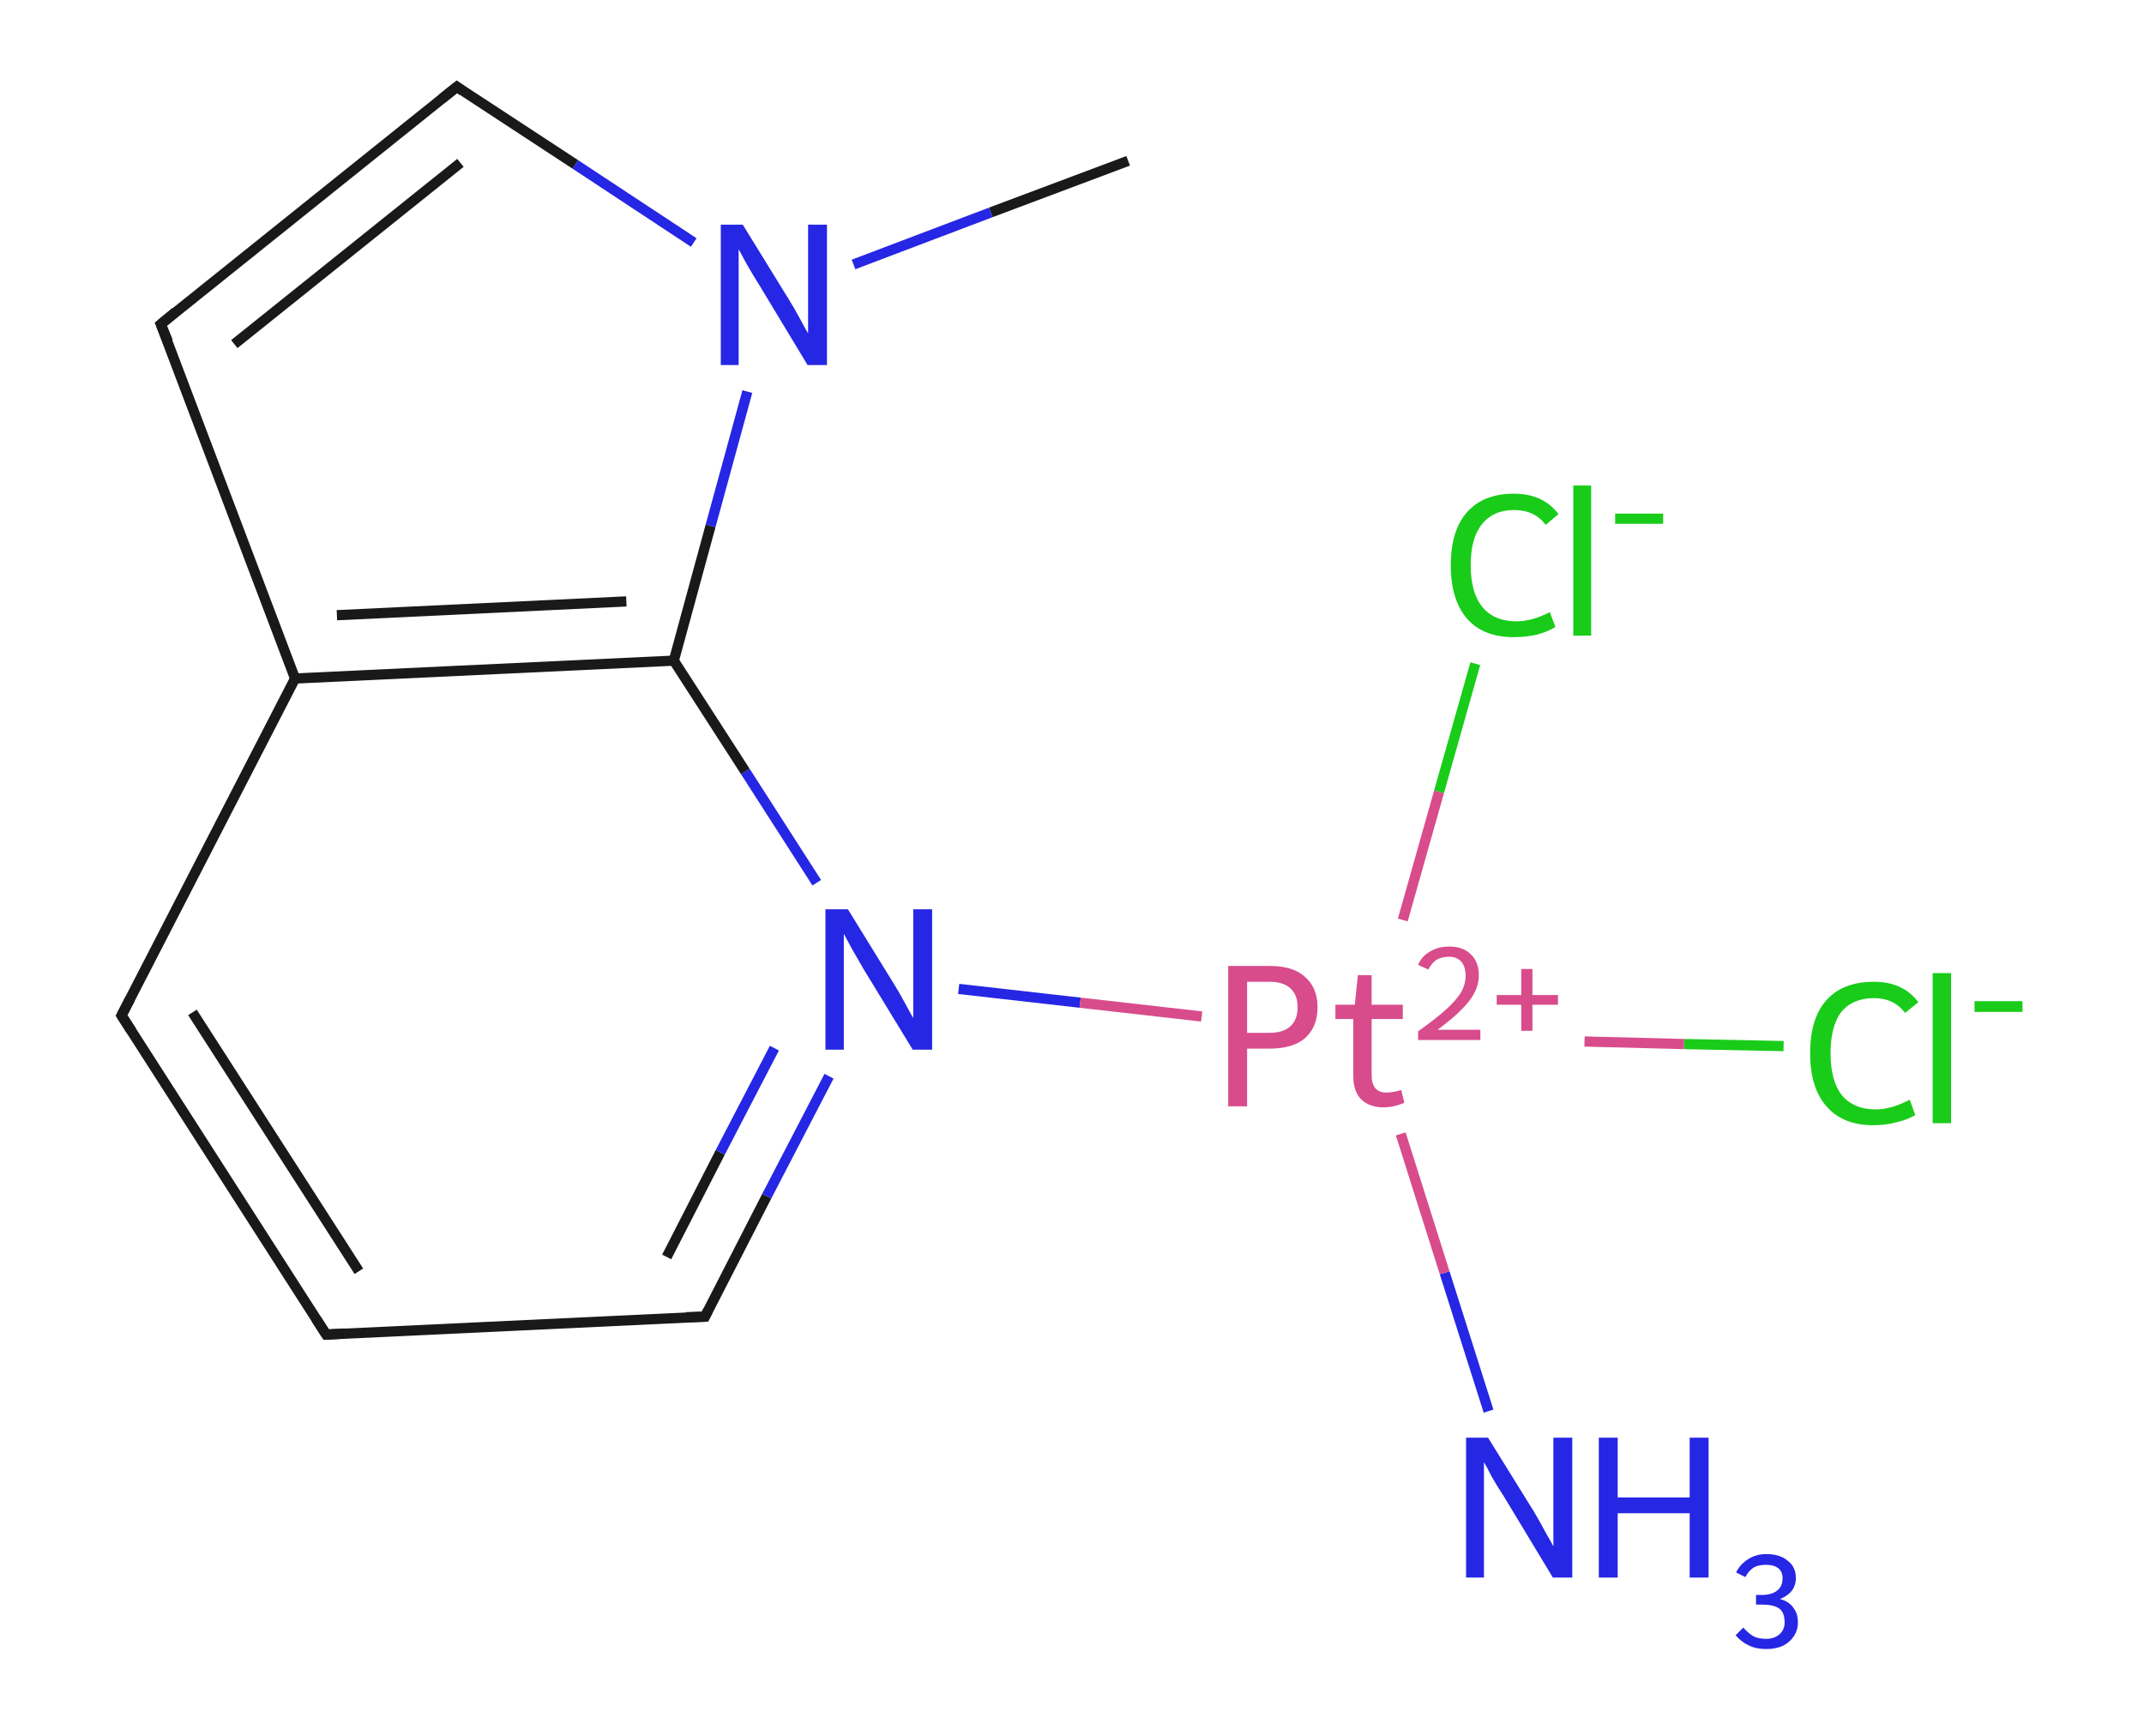
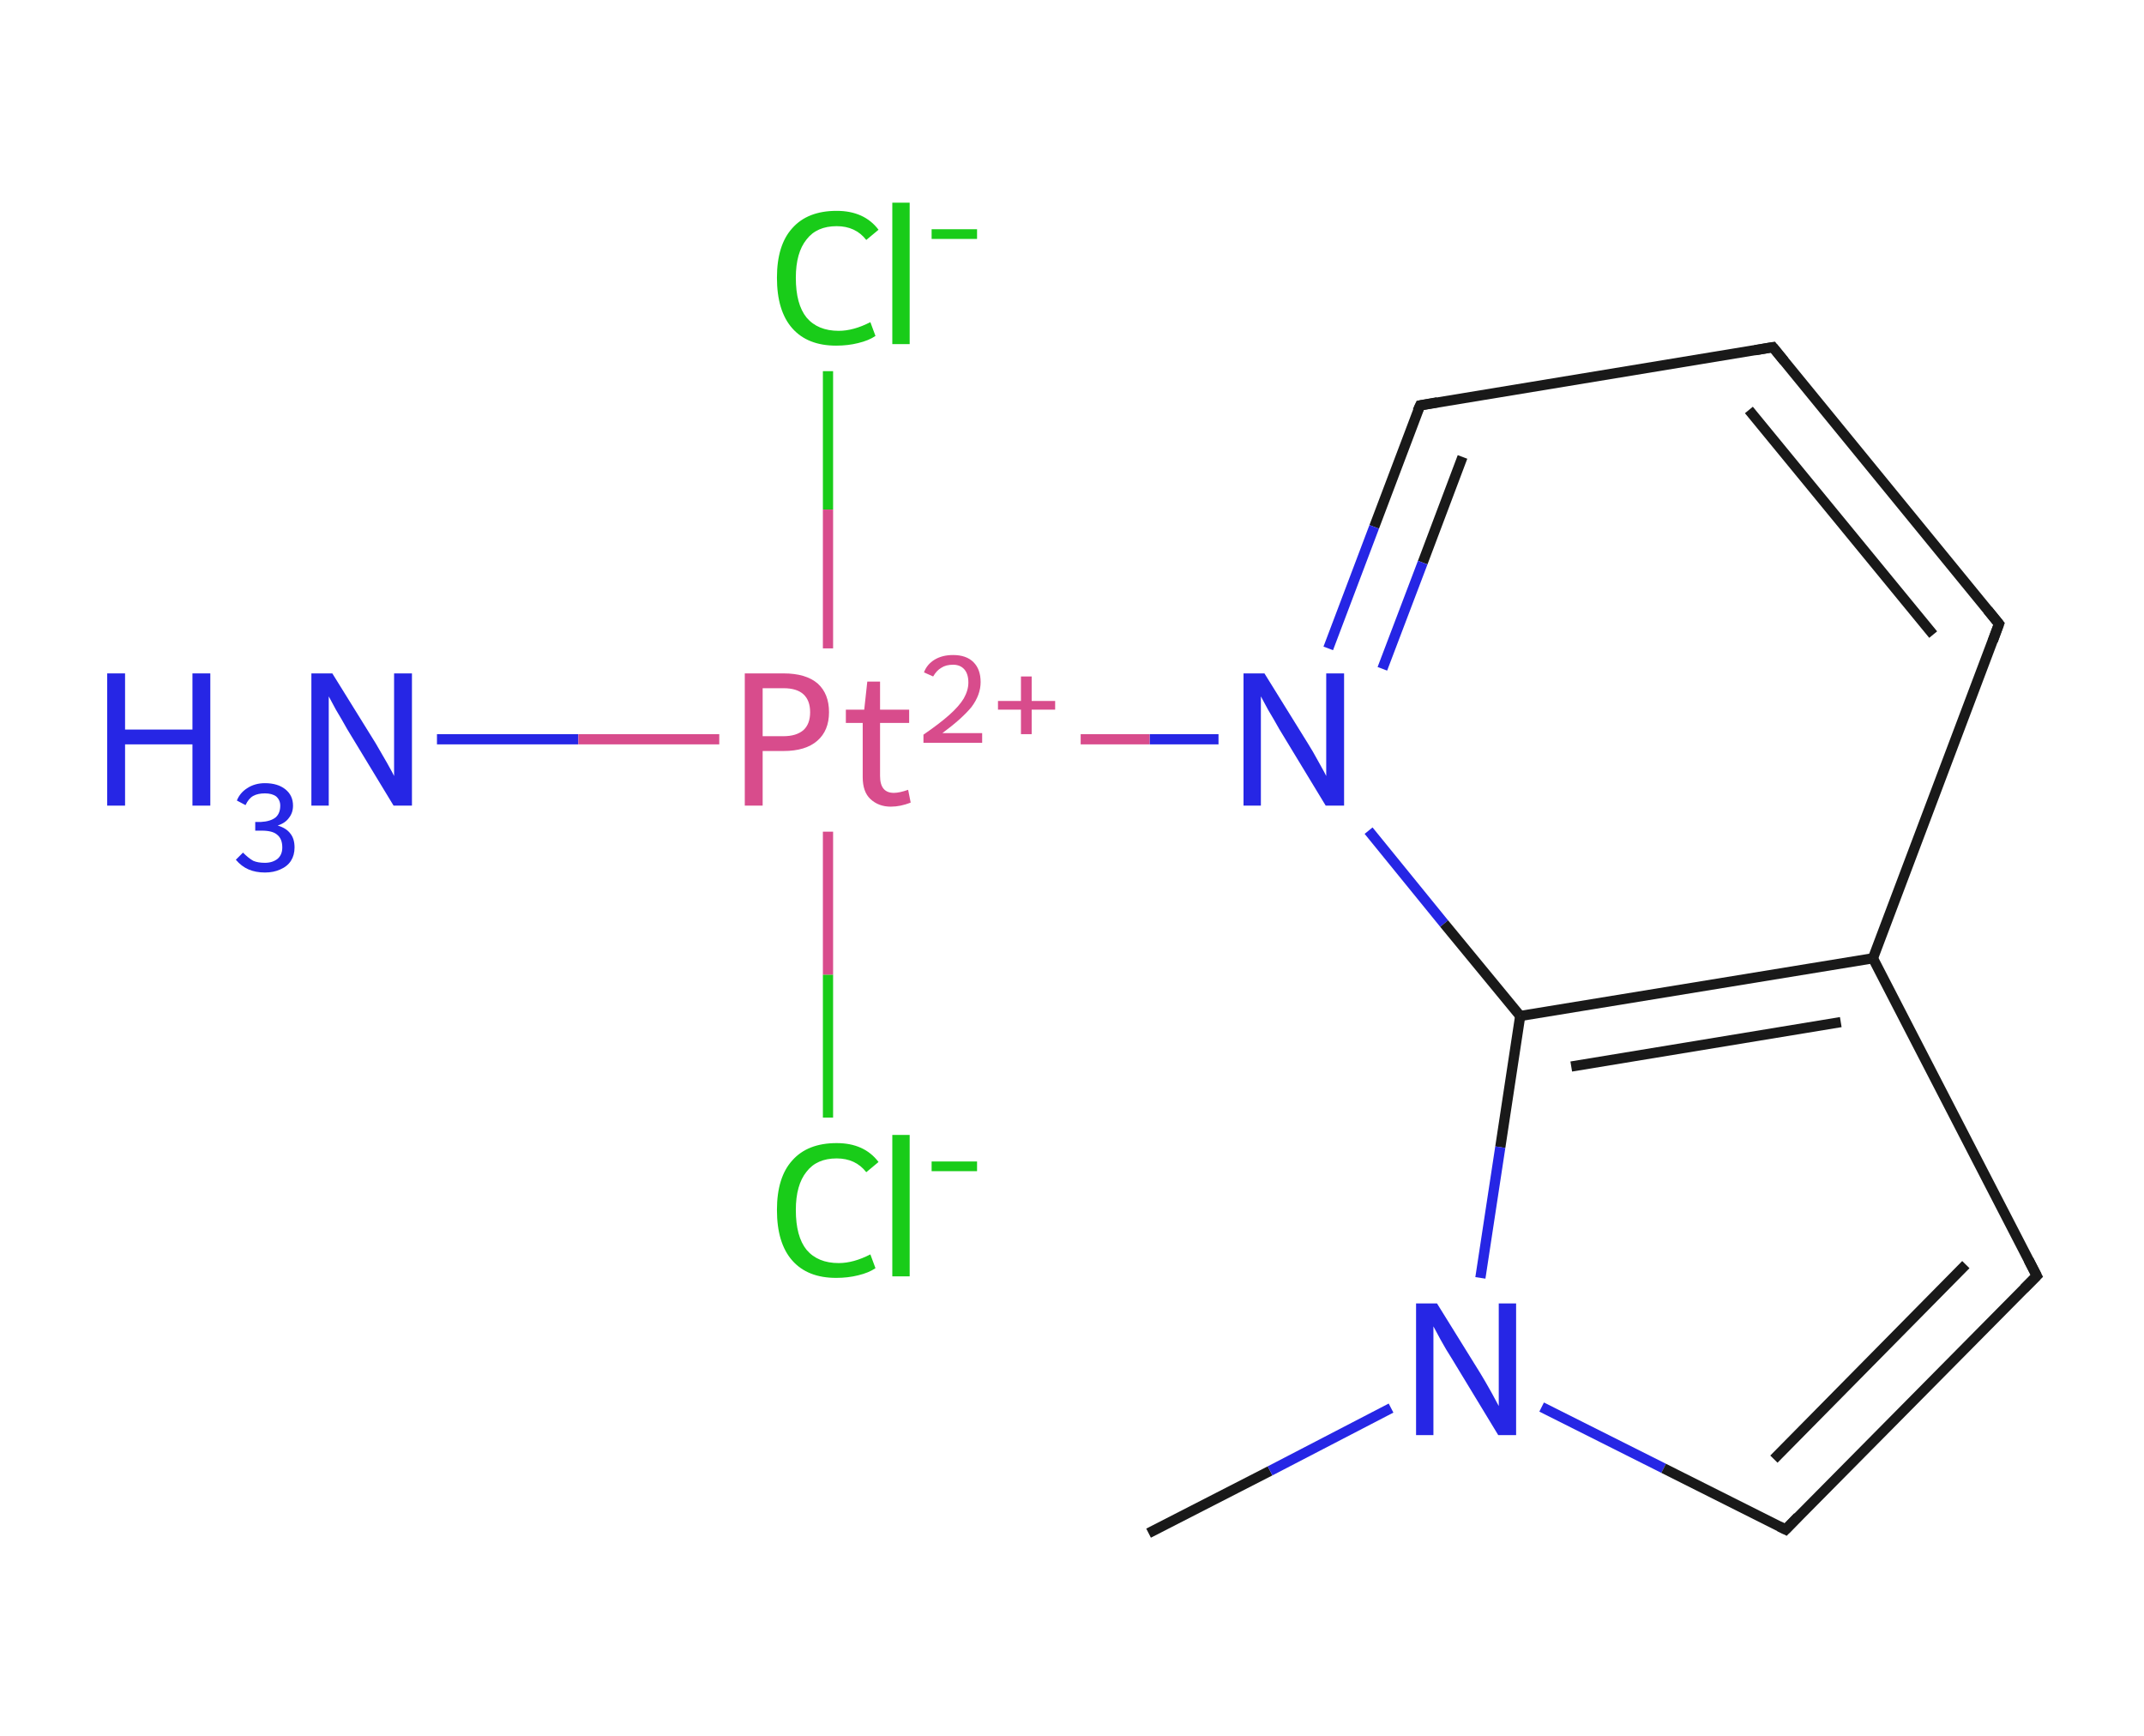
<svg xmlns="http://www.w3.org/2000/svg" version="1.1" baseProfile="full" xml:space="preserve" width="420px" height="340px" viewBox="0 0 420 340">
-   <path class="bond-0 atom-0 atom-1" d="M 221.0,31.5 L 194.1,41.6" style="fill:none;fill-rule:evenodd;stroke:#191919;stroke-width:2.0px;stroke-linecap:butt;stroke-linejoin:miter;stroke-opacity:1" />
-   <path class="bond-0 atom-0 atom-1" d="M 194.1,41.6 L 167.2,51.8" style="fill:none;fill-rule:evenodd;stroke:#2626E5;stroke-width:2.0px;stroke-linecap:butt;stroke-linejoin:miter;stroke-opacity:1" />
-   <path class="bond-1 atom-1 atom-2" d="M 135.9,47.5 L 112.7,32.2" style="fill:none;fill-rule:evenodd;stroke:#2626E5;stroke-width:2.0px;stroke-linecap:butt;stroke-linejoin:miter;stroke-opacity:1" />
-   <path class="bond-1 atom-1 atom-2" d="M 112.7,32.2 L 89.5,17.0" style="fill:none;fill-rule:evenodd;stroke:#191919;stroke-width:2.0px;stroke-linecap:butt;stroke-linejoin:miter;stroke-opacity:1" />
-   <path class="bond-2 atom-2 atom-3" d="M 89.5,17.0 L 31.5,63.5" style="fill:none;fill-rule:evenodd;stroke:#191919;stroke-width:2.0px;stroke-linecap:butt;stroke-linejoin:miter;stroke-opacity:1" />
-   <path class="bond-2 atom-2 atom-3" d="M 90.2,31.9 L 45.9,67.4" style="fill:none;fill-rule:evenodd;stroke:#191919;stroke-width:2.0px;stroke-linecap:butt;stroke-linejoin:miter;stroke-opacity:1" />
-   <path class="bond-3 atom-3 atom-4" d="M 31.5,63.5 L 57.8,132.9" style="fill:none;fill-rule:evenodd;stroke:#191919;stroke-width:2.0px;stroke-linecap:butt;stroke-linejoin:miter;stroke-opacity:1" />
-   <path class="bond-4 atom-4 atom-5" d="M 57.8,132.9 L 23.8,198.9" style="fill:none;fill-rule:evenodd;stroke:#191919;stroke-width:2.0px;stroke-linecap:butt;stroke-linejoin:miter;stroke-opacity:1" />
-   <path class="bond-5 atom-5 atom-6" d="M 23.8,198.9 L 63.9,261.4" style="fill:none;fill-rule:evenodd;stroke:#191919;stroke-width:2.0px;stroke-linecap:butt;stroke-linejoin:miter;stroke-opacity:1" />
-   <path class="bond-5 atom-5 atom-6" d="M 37.7,198.3 L 70.3,249.0" style="fill:none;fill-rule:evenodd;stroke:#191919;stroke-width:2.0px;stroke-linecap:butt;stroke-linejoin:miter;stroke-opacity:1" />
-   <path class="bond-6 atom-6 atom-7" d="M 63.9,261.4 L 138.1,257.9" style="fill:none;fill-rule:evenodd;stroke:#191919;stroke-width:2.0px;stroke-linecap:butt;stroke-linejoin:miter;stroke-opacity:1" />
-   <path class="bond-7 atom-7 atom-8" d="M 138.1,257.9 L 150.2,234.3" style="fill:none;fill-rule:evenodd;stroke:#191919;stroke-width:2.0px;stroke-linecap:butt;stroke-linejoin:miter;stroke-opacity:1" />
-   <path class="bond-7 atom-7 atom-8" d="M 150.2,234.3 L 162.4,210.8" style="fill:none;fill-rule:evenodd;stroke:#2626E5;stroke-width:2.0px;stroke-linecap:butt;stroke-linejoin:miter;stroke-opacity:1" />
-   <path class="bond-7 atom-7 atom-8" d="M 130.6,246.2 L 141.1,225.7" style="fill:none;fill-rule:evenodd;stroke:#191919;stroke-width:2.0px;stroke-linecap:butt;stroke-linejoin:miter;stroke-opacity:1" />
-   <path class="bond-7 atom-7 atom-8" d="M 141.1,225.7 L 151.7,205.3" style="fill:none;fill-rule:evenodd;stroke:#2626E5;stroke-width:2.0px;stroke-linecap:butt;stroke-linejoin:miter;stroke-opacity:1" />
-   <path class="bond-8 atom-8 atom-9" d="M 187.8,193.7 L 211.6,196.4" style="fill:none;fill-rule:evenodd;stroke:#2626E5;stroke-width:2.0px;stroke-linecap:butt;stroke-linejoin:miter;stroke-opacity:1" />
-   <path class="bond-8 atom-8 atom-9" d="M 211.6,196.4 L 235.4,199.1" style="fill:none;fill-rule:evenodd;stroke:#D84C8C;stroke-width:2.0px;stroke-linecap:butt;stroke-linejoin:miter;stroke-opacity:1" />
-   <path class="bond-9 atom-10 atom-9" d="M 291.6,276.4 L 283.0,249.3" style="fill:none;fill-rule:evenodd;stroke:#2626E5;stroke-width:2.0px;stroke-linecap:butt;stroke-linejoin:miter;stroke-opacity:1" />
-   <path class="bond-9 atom-10 atom-9" d="M 283.0,249.3 L 274.4,222.1" style="fill:none;fill-rule:evenodd;stroke:#D84C8C;stroke-width:2.0px;stroke-linecap:butt;stroke-linejoin:miter;stroke-opacity:1" />
-   <path class="bond-10 atom-11 atom-9" d="M 349.4,204.9 L 329.9,204.5" style="fill:none;fill-rule:evenodd;stroke:#19CC19;stroke-width:2.0px;stroke-linecap:butt;stroke-linejoin:miter;stroke-opacity:1" />
-   <path class="bond-10 atom-11 atom-9" d="M 329.9,204.5 L 310.4,204.0" style="fill:none;fill-rule:evenodd;stroke:#D84C8C;stroke-width:2.0px;stroke-linecap:butt;stroke-linejoin:miter;stroke-opacity:1" />
-   <path class="bond-11 atom-12 atom-9" d="M 289.0,130.0 L 281.9,155.1" style="fill:none;fill-rule:evenodd;stroke:#19CC19;stroke-width:2.0px;stroke-linecap:butt;stroke-linejoin:miter;stroke-opacity:1" />
-   <path class="bond-11 atom-12 atom-9" d="M 281.9,155.1 L 274.8,180.2" style="fill:none;fill-rule:evenodd;stroke:#D84C8C;stroke-width:2.0px;stroke-linecap:butt;stroke-linejoin:miter;stroke-opacity:1" />
-   <path class="bond-12 atom-8 atom-13" d="M 160.0,172.9 L 146.0,151.1" style="fill:none;fill-rule:evenodd;stroke:#2626E5;stroke-width:2.0px;stroke-linecap:butt;stroke-linejoin:miter;stroke-opacity:1" />
-   <path class="bond-12 atom-8 atom-13" d="M 146.0,151.1 L 132.0,129.4" style="fill:none;fill-rule:evenodd;stroke:#191919;stroke-width:2.0px;stroke-linecap:butt;stroke-linejoin:miter;stroke-opacity:1" />
-   <path class="bond-13 atom-13 atom-1" d="M 132.0,129.4 L 139.2,103.0" style="fill:none;fill-rule:evenodd;stroke:#191919;stroke-width:2.0px;stroke-linecap:butt;stroke-linejoin:miter;stroke-opacity:1" />
-   <path class="bond-13 atom-13 atom-1" d="M 139.2,103.0 L 146.4,76.7" style="fill:none;fill-rule:evenodd;stroke:#2626E5;stroke-width:2.0px;stroke-linecap:butt;stroke-linejoin:miter;stroke-opacity:1" />
-   <path class="bond-14 atom-13 atom-4" d="M 132.0,129.4 L 57.8,132.9" style="fill:none;fill-rule:evenodd;stroke:#191919;stroke-width:2.0px;stroke-linecap:butt;stroke-linejoin:miter;stroke-opacity:1" />
-   <path class="bond-14 atom-13 atom-4" d="M 122.7,117.8 L 66.0,120.5" style="fill:none;fill-rule:evenodd;stroke:#191919;stroke-width:2.0px;stroke-linecap:butt;stroke-linejoin:miter;stroke-opacity:1" />
-   <path d="M 90.6,17.8 L 89.5,17.0 L 86.6,19.3" style="fill:none;stroke:#191919;stroke-width:2.0px;stroke-linecap:butt;stroke-linejoin:miter;stroke-miterlimit:10;stroke-opacity:1;" />
-   <path d="M 34.4,61.1 L 31.5,63.5 L 32.9,66.9" style="fill:none;stroke:#191919;stroke-width:2.0px;stroke-linecap:butt;stroke-linejoin:miter;stroke-miterlimit:10;stroke-opacity:1;" />
-   <path d="M 25.5,195.6 L 23.8,198.9 L 25.8,202.0" style="fill:none;stroke:#191919;stroke-width:2.0px;stroke-linecap:butt;stroke-linejoin:miter;stroke-miterlimit:10;stroke-opacity:1;" />
-   <path d="M 61.9,258.3 L 63.9,261.4 L 67.6,261.2" style="fill:none;stroke:#191919;stroke-width:2.0px;stroke-linecap:butt;stroke-linejoin:miter;stroke-miterlimit:10;stroke-opacity:1;" />
-   <path d="M 134.4,258.0 L 138.1,257.9 L 138.7,256.7" style="fill:none;stroke:#191919;stroke-width:2.0px;stroke-linecap:butt;stroke-linejoin:miter;stroke-miterlimit:10;stroke-opacity:1;" />
-   <path class="atom-1" d="M 145.5 44.0 L 154.5 58.6 Q 155.4 60.0, 156.8 62.6 Q 158.2 65.2, 158.3 65.3 L 158.3 44.0 L 162.0 44.0 L 162.0 71.5 L 158.2 71.5 L 148.6 55.6 Q 147.4 53.7, 146.2 51.6 Q 145.1 49.5, 144.7 48.8 L 144.7 71.5 L 141.2 71.5 L 141.2 44.0 L 145.5 44.0 " fill="#2626E5" />
-   <path class="atom-8" d="M 166.1 178.1 L 175.1 192.7 Q 176.0 194.1, 177.4 196.7 Q 178.8 199.3, 178.9 199.4 L 178.9 178.1 L 182.6 178.1 L 182.6 205.6 L 178.8 205.6 L 169.1 189.7 Q 168.0 187.8, 166.8 185.7 Q 165.7 183.6, 165.3 182.9 L 165.3 205.6 L 161.7 205.6 L 161.7 178.1 L 166.1 178.1 " fill="#2626E5" />
-   <path class="atom-9" d="M 248.7 189.2 Q 253.4 189.2, 255.7 191.4 Q 258.1 193.5, 258.1 197.3 Q 258.1 201.1, 255.7 203.3 Q 253.3 205.4, 248.7 205.4 L 244.3 205.4 L 244.3 216.7 L 240.6 216.7 L 240.6 189.2 L 248.7 189.2 M 248.7 202.3 Q 251.4 202.3, 252.8 201.0 Q 254.2 199.7, 254.2 197.3 Q 254.2 194.9, 252.8 193.6 Q 251.4 192.3, 248.7 192.3 L 244.3 192.3 L 244.3 202.3 L 248.7 202.3 " fill="#D84C8C" />
-   <path class="atom-9" d="M 261.6 199.6 L 261.6 196.8 L 265.4 196.8 L 266.0 191.0 L 268.7 191.0 L 268.7 196.8 L 274.8 196.8 L 274.8 199.6 L 268.7 199.6 L 268.7 210.6 Q 268.7 214.0, 271.6 214.0 Q 272.8 214.0, 274.5 213.5 L 275.1 216.0 Q 273.0 216.9, 271.0 216.9 Q 268.4 216.9, 266.7 215.4 Q 265.1 213.8, 265.1 210.7 L 265.1 199.6 L 261.6 199.6 " fill="#D84C8C" />
-   <path class="atom-9" d="M 277.8 189.0 Q 278.5 187.3, 280.1 186.4 Q 281.7 185.4, 283.9 185.4 Q 286.6 185.4, 288.1 186.9 Q 289.7 188.4, 289.7 191.0 Q 289.7 193.7, 287.7 196.2 Q 285.7 198.7, 281.6 201.7 L 290.0 201.7 L 290.0 203.7 L 277.8 203.7 L 277.8 202.0 Q 281.2 199.6, 283.2 197.8 Q 285.2 196.0, 286.2 194.4 Q 287.1 192.8, 287.1 191.1 Q 287.1 189.4, 286.3 188.4 Q 285.4 187.4, 283.9 187.4 Q 282.4 187.4, 281.4 188.0 Q 280.5 188.6, 279.8 189.9 L 277.8 189.0 " fill="#D84C8C" />
-   <path class="atom-9" d="M 293.2 194.9 L 298.0 194.9 L 298.0 189.8 L 300.2 189.8 L 300.2 194.9 L 305.2 194.9 L 305.2 196.8 L 300.2 196.8 L 300.2 201.9 L 298.0 201.9 L 298.0 196.8 L 293.2 196.8 L 293.2 194.9 " fill="#D84C8C" />
-   <path class="atom-10" d="M 291.5 281.6 L 300.5 296.1 Q 301.4 297.6, 302.8 300.2 Q 304.3 302.8, 304.3 302.9 L 304.3 281.6 L 308.0 281.6 L 308.0 309.0 L 304.2 309.0 L 294.6 293.1 Q 293.4 291.3, 292.2 289.2 Q 291.1 287.0, 290.7 286.4 L 290.7 309.0 L 287.2 309.0 L 287.2 281.6 L 291.5 281.6 " fill="#2626E5" />
-   <path class="atom-10" d="M 313.2 281.6 L 316.9 281.6 L 316.9 293.3 L 331.0 293.3 L 331.0 281.6 L 334.7 281.6 L 334.7 309.0 L 331.0 309.0 L 331.0 296.4 L 316.9 296.4 L 316.9 309.0 L 313.2 309.0 L 313.2 281.6 " fill="#2626E5" />
-   <path class="atom-10" d="M 348.7 313.2 Q 350.5 313.7, 351.3 314.9 Q 352.2 316.0, 352.2 317.8 Q 352.2 319.3, 351.4 320.5 Q 350.6 321.7, 349.2 322.4 Q 347.8 323.0, 346.0 323.0 Q 344.0 323.0, 342.6 322.3 Q 341.1 321.6, 340.0 320.3 L 341.5 318.8 Q 342.6 320.0, 343.5 320.5 Q 344.5 321.0, 346.0 321.0 Q 347.6 321.0, 348.6 320.1 Q 349.6 319.2, 349.6 317.8 Q 349.6 315.9, 348.6 315.1 Q 347.5 314.3, 345.3 314.3 L 344.0 314.3 L 344.0 312.4 L 345.2 312.4 Q 347.1 312.4, 348.2 311.5 Q 349.2 310.7, 349.2 309.1 Q 349.2 307.9, 348.4 307.2 Q 347.5 306.5, 346.0 306.5 Q 344.5 306.5, 343.6 307.0 Q 342.6 307.6, 341.9 308.9 L 340.1 308.0 Q 340.8 306.5, 342.3 305.5 Q 343.9 304.4, 346.0 304.4 Q 348.7 304.4, 350.2 305.7 Q 351.8 306.9, 351.8 309.1 Q 351.8 310.5, 351.0 311.6 Q 350.2 312.6, 348.7 313.2 " fill="#2626E5" />
-   <path class="atom-11" d="M 354.6 206.3 Q 354.6 199.4, 357.8 195.9 Q 361.0 192.3, 367.1 192.3 Q 372.8 192.3, 375.8 196.3 L 373.2 198.4 Q 371.0 195.5, 367.1 195.5 Q 363.0 195.5, 360.7 198.2 Q 358.6 201.0, 358.6 206.3 Q 358.6 211.7, 360.8 214.5 Q 363.1 217.3, 367.5 217.3 Q 370.5 217.3, 374.1 215.4 L 375.2 218.4 Q 373.7 219.3, 371.6 219.8 Q 369.4 220.4, 367.0 220.4 Q 361.0 220.4, 357.8 216.7 Q 354.6 213.1, 354.6 206.3 " fill="#19CC19" />
-   <path class="atom-11" d="M 378.6 190.6 L 382.2 190.6 L 382.2 220.0 L 378.6 220.0 L 378.6 190.6 " fill="#19CC19" />
-   <path class="atom-11" d="M 386.8 196.1 L 396.2 196.1 L 396.2 198.2 L 386.8 198.2 L 386.8 196.1 " fill="#19CC19" />
-   <path class="atom-12" d="M 284.2 110.7 Q 284.2 103.9, 287.4 100.3 Q 290.6 96.7, 296.6 96.7 Q 302.3 96.7, 305.3 100.7 L 302.8 102.8 Q 300.6 99.9, 296.6 99.9 Q 292.5 99.9, 290.3 102.7 Q 288.1 105.4, 288.1 110.7 Q 288.1 116.1, 290.4 118.9 Q 292.7 121.7, 297.1 121.7 Q 300.1 121.7, 303.6 119.9 L 304.7 122.8 Q 303.3 123.7, 301.1 124.3 Q 298.9 124.8, 296.5 124.8 Q 290.6 124.8, 287.4 121.2 Q 284.2 117.5, 284.2 110.7 " fill="#19CC19" />
-   <path class="atom-12" d="M 308.2 95.1 L 311.7 95.1 L 311.7 124.5 L 308.2 124.5 L 308.2 95.1 " fill="#19CC19" />
-   <path class="atom-12" d="M 316.4 100.6 L 325.8 100.6 L 325.8 102.6 L 316.4 102.6 L 316.4 100.6 " fill="#19CC19" />
+   <path class="bond-0 atom-1 atom-2" d="M 225.0,300.3 L 248.8,288.1" style="fill:none;fill-rule:evenodd;stroke:#191919;stroke-width:2.0px;stroke-linecap:butt;stroke-linejoin:miter;stroke-opacity:1" />
+   <path class="bond-0 atom-1 atom-2" d="M 248.8,288.1 L 272.5,275.8" style="fill:none;fill-rule:evenodd;stroke:#2626E5;stroke-width:2.0px;stroke-linecap:butt;stroke-linejoin:miter;stroke-opacity:1" />
+   <path class="bond-1 atom-2 atom-3" d="M 302.0,275.6 L 325.9,287.6" style="fill:none;fill-rule:evenodd;stroke:#2626E5;stroke-width:2.0px;stroke-linecap:butt;stroke-linejoin:miter;stroke-opacity:1" />
+   <path class="bond-1 atom-2 atom-3" d="M 325.9,287.6 L 349.8,299.6" style="fill:none;fill-rule:evenodd;stroke:#191919;stroke-width:2.0px;stroke-linecap:butt;stroke-linejoin:miter;stroke-opacity:1" />
+   <path class="bond-2 atom-3 atom-4" d="M 349.8,299.6 L 399.0,249.9" style="fill:none;fill-rule:evenodd;stroke:#191919;stroke-width:2.0px;stroke-linecap:butt;stroke-linejoin:miter;stroke-opacity:1" />
+   <path class="bond-2 atom-3 atom-4" d="M 347.5,285.8 L 385.1,247.7" style="fill:none;fill-rule:evenodd;stroke:#191919;stroke-width:2.0px;stroke-linecap:butt;stroke-linejoin:miter;stroke-opacity:1" />
+   <path class="bond-3 atom-4 atom-5" d="M 399.0,249.9 L 366.9,187.7" style="fill:none;fill-rule:evenodd;stroke:#191919;stroke-width:2.0px;stroke-linecap:butt;stroke-linejoin:miter;stroke-opacity:1" />
+   <path class="bond-4 atom-5 atom-6" d="M 366.9,187.7 L 391.6,122.2" style="fill:none;fill-rule:evenodd;stroke:#191919;stroke-width:2.0px;stroke-linecap:butt;stroke-linejoin:miter;stroke-opacity:1" />
+   <path class="bond-5 atom-6 atom-7" d="M 391.6,122.2 L 347.3,68.0" style="fill:none;fill-rule:evenodd;stroke:#191919;stroke-width:2.0px;stroke-linecap:butt;stroke-linejoin:miter;stroke-opacity:1" />
+   <path class="bond-5 atom-6 atom-7" d="M 378.7,124.3 L 342.6,80.3" style="fill:none;fill-rule:evenodd;stroke:#191919;stroke-width:2.0px;stroke-linecap:butt;stroke-linejoin:miter;stroke-opacity:1" />
+   <path class="bond-6 atom-7 atom-8" d="M 347.3,68.0 L 278.2,79.4" style="fill:none;fill-rule:evenodd;stroke:#191919;stroke-width:2.0px;stroke-linecap:butt;stroke-linejoin:miter;stroke-opacity:1" />
+   <path class="bond-7 atom-8 atom-9" d="M 278.2,79.4 L 269.2,103.2" style="fill:none;fill-rule:evenodd;stroke:#191919;stroke-width:2.0px;stroke-linecap:butt;stroke-linejoin:miter;stroke-opacity:1" />
+   <path class="bond-7 atom-8 atom-9" d="M 269.2,103.2 L 260.2,127.0" style="fill:none;fill-rule:evenodd;stroke:#2626E5;stroke-width:2.0px;stroke-linecap:butt;stroke-linejoin:miter;stroke-opacity:1" />
+   <path class="bond-7 atom-8 atom-9" d="M 286.5,89.5 L 278.7,110.2" style="fill:none;fill-rule:evenodd;stroke:#191919;stroke-width:2.0px;stroke-linecap:butt;stroke-linejoin:miter;stroke-opacity:1" />
+   <path class="bond-7 atom-8 atom-9" d="M 278.7,110.2 L 270.8,131.0" style="fill:none;fill-rule:evenodd;stroke:#2626E5;stroke-width:2.0px;stroke-linecap:butt;stroke-linejoin:miter;stroke-opacity:1" />
+   <path class="bond-8 atom-9 atom-10" d="M 268.1,162.7 L 282.9,180.9" style="fill:none;fill-rule:evenodd;stroke:#2626E5;stroke-width:2.0px;stroke-linecap:butt;stroke-linejoin:miter;stroke-opacity:1" />
+   <path class="bond-8 atom-9 atom-10" d="M 282.9,180.9 L 297.8,199.0" style="fill:none;fill-rule:evenodd;stroke:#191919;stroke-width:2.0px;stroke-linecap:butt;stroke-linejoin:miter;stroke-opacity:1" />
+   <path class="bond-9 atom-10 atom-2" d="M 297.8,199.0 L 293.9,224.7" style="fill:none;fill-rule:evenodd;stroke:#191919;stroke-width:2.0px;stroke-linecap:butt;stroke-linejoin:miter;stroke-opacity:1" />
+   <path class="bond-9 atom-10 atom-2" d="M 293.9,224.7 L 290.0,250.3" style="fill:none;fill-rule:evenodd;stroke:#2626E5;stroke-width:2.0px;stroke-linecap:butt;stroke-linejoin:miter;stroke-opacity:1" />
+   <path class="bond-10 atom-10 atom-5" d="M 297.8,199.0 L 366.9,187.7" style="fill:none;fill-rule:evenodd;stroke:#191919;stroke-width:2.0px;stroke-linecap:butt;stroke-linejoin:miter;stroke-opacity:1" />
+   <path class="bond-10 atom-10 atom-5" d="M 307.8,208.9 L 360.6,200.2" style="fill:none;fill-rule:evenodd;stroke:#191919;stroke-width:2.0px;stroke-linecap:butt;stroke-linejoin:miter;stroke-opacity:1" />
+   <path class="bond-11 atom-12 atom-0" d="M 162.2,218.9 L 162.2,190.9" style="fill:none;fill-rule:evenodd;stroke:#19CC19;stroke-width:2.0px;stroke-linecap:butt;stroke-linejoin:miter;stroke-opacity:1" />
+   <path class="bond-11 atom-12 atom-0" d="M 162.2,190.9 L 162.2,162.9" style="fill:none;fill-rule:evenodd;stroke:#D84C8C;stroke-width:2.0px;stroke-linecap:butt;stroke-linejoin:miter;stroke-opacity:1" />
+   <path class="bond-12 atom-13 atom-0" d="M 162.2,72.7 L 162.2,99.8" style="fill:none;fill-rule:evenodd;stroke:#19CC19;stroke-width:2.0px;stroke-linecap:butt;stroke-linejoin:miter;stroke-opacity:1" />
+   <path class="bond-12 atom-13 atom-0" d="M 162.2,99.8 L 162.2,127.0" style="fill:none;fill-rule:evenodd;stroke:#D84C8C;stroke-width:2.0px;stroke-linecap:butt;stroke-linejoin:miter;stroke-opacity:1" />
+   <path class="bond-13 atom-9 atom-0" d="M 238.7,144.8 L 225.2,144.8" style="fill:none;fill-rule:evenodd;stroke:#2626E5;stroke-width:2.0px;stroke-linecap:butt;stroke-linejoin:miter;stroke-opacity:1" />
+   <path class="bond-13 atom-9 atom-0" d="M 225.2,144.8 L 211.7,144.8" style="fill:none;fill-rule:evenodd;stroke:#D84C8C;stroke-width:2.0px;stroke-linecap:butt;stroke-linejoin:miter;stroke-opacity:1" />
+   <path class="bond-14 atom-11 atom-0" d="M 85.6,144.8 L 113.3,144.8" style="fill:none;fill-rule:evenodd;stroke:#2626E5;stroke-width:2.0px;stroke-linecap:butt;stroke-linejoin:miter;stroke-opacity:1" />
+   <path class="bond-14 atom-11 atom-0" d="M 113.3,144.8 L 140.9,144.8" style="fill:none;fill-rule:evenodd;stroke:#D84C8C;stroke-width:2.0px;stroke-linecap:butt;stroke-linejoin:miter;stroke-opacity:1" />
+   <path d="M 348.6,299.0 L 349.8,299.6 L 352.2,297.1" style="fill:none;stroke:#191919;stroke-width:2.0px;stroke-linecap:butt;stroke-linejoin:miter;stroke-miterlimit:10;stroke-opacity:1;" />
+   <path d="M 396.5,252.4 L 399.0,249.9 L 397.4,246.8" style="fill:none;stroke:#191919;stroke-width:2.0px;stroke-linecap:butt;stroke-linejoin:miter;stroke-miterlimit:10;stroke-opacity:1;" />
+   <path d="M 390.4,125.5 L 391.6,122.2 L 389.4,119.5" style="fill:none;stroke:#191919;stroke-width:2.0px;stroke-linecap:butt;stroke-linejoin:miter;stroke-miterlimit:10;stroke-opacity:1;" />
+   <path d="M 349.5,70.7 L 347.3,68.0 L 343.8,68.6" style="fill:none;stroke:#191919;stroke-width:2.0px;stroke-linecap:butt;stroke-linejoin:miter;stroke-miterlimit:10;stroke-opacity:1;" />
+   <path d="M 281.6,78.8 L 278.2,79.4 L 277.7,80.5" style="fill:none;stroke:#191919;stroke-width:2.0px;stroke-linecap:butt;stroke-linejoin:miter;stroke-miterlimit:10;stroke-opacity:1;" />
+   <path class="atom-0" d="M 153.5 131.9 Q 157.9 131.9, 160.2 133.9 Q 162.4 135.9, 162.4 139.5 Q 162.4 143.1, 160.1 145.1 Q 157.8 147.1, 153.5 147.1 L 149.4 147.1 L 149.4 157.8 L 145.9 157.8 L 145.9 131.9 L 153.5 131.9 M 153.5 144.2 Q 156.0 144.2, 157.4 143.0 Q 158.7 141.8, 158.7 139.5 Q 158.7 137.2, 157.4 136.0 Q 156.1 134.8, 153.5 134.8 L 149.4 134.8 L 149.4 144.2 L 153.5 144.2 " fill="#D84C8C" />
+   <path class="atom-0" d="M 165.7 141.6 L 165.7 139.0 L 169.3 139.0 L 169.9 133.5 L 172.4 133.5 L 172.4 139.0 L 178.1 139.0 L 178.1 141.6 L 172.4 141.6 L 172.4 152.0 Q 172.4 155.3, 175.1 155.3 Q 176.2 155.3, 177.9 154.7 L 178.4 157.2 Q 176.4 158.0, 174.5 158.0 Q 172.1 158.0, 170.5 156.5 Q 169.0 155.1, 169.0 152.2 L 169.0 141.6 L 165.7 141.6 " fill="#D84C8C" />
+   <path class="atom-0" d="M 181.0 131.7 Q 181.6 130.1, 183.1 129.2 Q 184.6 128.3, 186.7 128.3 Q 189.3 128.3, 190.7 129.7 Q 192.1 131.1, 192.1 133.6 Q 192.1 136.1, 190.3 138.5 Q 188.4 140.8, 184.6 143.6 L 192.4 143.6 L 192.4 145.5 L 180.9 145.5 L 180.9 143.9 Q 184.1 141.7, 186.0 140.0 Q 187.9 138.3, 188.8 136.8 Q 189.7 135.2, 189.7 133.7 Q 189.7 132.0, 188.9 131.1 Q 188.1 130.2, 186.7 130.2 Q 185.3 130.2, 184.4 130.8 Q 183.5 131.3, 182.8 132.5 L 181.0 131.7 " fill="#D84C8C" />
+   <path class="atom-0" d="M 195.5 137.3 L 200.0 137.3 L 200.0 132.5 L 202.1 132.5 L 202.1 137.3 L 206.7 137.3 L 206.7 139.0 L 202.1 139.0 L 202.1 143.8 L 200.0 143.8 L 200.0 139.0 L 195.5 139.0 L 195.5 137.3 " fill="#D84C8C" />
+   <path class="atom-2" d="M 281.5 255.3 L 290.0 269.0 Q 290.8 270.3, 292.2 272.8 Q 293.5 275.2, 293.6 275.4 L 293.6 255.3 L 297.0 255.3 L 297.0 281.1 L 293.5 281.1 L 284.4 266.1 Q 283.3 264.4, 282.2 262.4 Q 281.1 260.4, 280.8 259.8 L 280.8 281.1 L 277.4 281.1 L 277.4 255.3 L 281.5 255.3 " fill="#2626E5" />
+   <path class="atom-9" d="M 247.7 131.9 L 256.2 145.6 Q 257.1 147.0, 258.4 149.4 Q 259.8 151.9, 259.8 152.0 L 259.8 131.9 L 263.3 131.9 L 263.3 157.8 L 259.7 157.8 L 250.6 142.8 Q 249.6 141.0, 248.4 139.0 Q 247.3 137.0, 247.0 136.4 L 247.0 157.8 L 243.6 157.8 L 243.6 131.9 L 247.7 131.9 " fill="#2626E5" />
+   <path class="atom-11" d="M 21.0 131.9 L 24.5 131.9 L 24.5 142.9 L 37.7 142.9 L 37.7 131.9 L 41.2 131.9 L 41.2 157.8 L 37.7 157.8 L 37.7 145.8 L 24.5 145.8 L 24.5 157.8 L 21.0 157.8 L 21.0 131.9 " fill="#2626E5" />
+   <path class="atom-11" d="M 54.4 161.7 Q 56.1 162.2, 56.9 163.3 Q 57.7 164.3, 57.7 166.0 Q 57.7 167.5, 57.0 168.6 Q 56.3 169.7, 54.9 170.3 Q 53.6 170.9, 51.9 170.9 Q 50.1 170.9, 48.7 170.3 Q 47.3 169.7, 46.2 168.4 L 47.6 167.0 Q 48.7 168.1, 49.6 168.6 Q 50.5 169.0, 51.9 169.0 Q 53.4 169.0, 54.4 168.2 Q 55.3 167.4, 55.3 166.0 Q 55.3 164.3, 54.3 163.5 Q 53.4 162.7, 51.3 162.7 L 50.0 162.7 L 50.0 161.0 L 51.1 161.0 Q 53.0 160.9, 54.0 160.1 Q 54.9 159.3, 54.9 157.8 Q 54.9 156.7, 54.1 156.0 Q 53.3 155.4, 51.9 155.4 Q 50.5 155.4, 49.6 155.9 Q 48.7 156.4, 48.1 157.7 L 46.4 156.8 Q 47.0 155.3, 48.4 154.4 Q 49.9 153.4, 51.9 153.4 Q 54.4 153.4, 55.9 154.6 Q 57.4 155.8, 57.4 157.8 Q 57.4 159.2, 56.6 160.2 Q 55.9 161.2, 54.4 161.7 " fill="#2626E5" />
+   <path class="atom-11" d="M 65.1 131.9 L 73.6 145.6 Q 74.4 147.0, 75.8 149.4 Q 77.2 151.9, 77.2 152.0 L 77.2 131.9 L 80.7 131.9 L 80.7 157.8 L 77.1 157.8 L 68.0 142.8 Q 67.0 141.0, 65.8 139.0 Q 64.7 137.0, 64.4 136.4 L 64.4 157.8 L 61.0 157.8 L 61.0 131.9 L 65.1 131.9 " fill="#2626E5" />
+   <path class="atom-12" d="M 152.2 237.0 Q 152.2 230.6, 155.2 227.3 Q 158.2 223.9, 163.9 223.9 Q 169.3 223.9, 172.1 227.6 L 169.7 229.6 Q 167.6 226.9, 163.9 226.9 Q 160.0 226.9, 158.0 229.5 Q 155.9 232.1, 155.9 237.0 Q 155.9 242.2, 158.0 244.8 Q 160.2 247.4, 164.3 247.4 Q 167.2 247.4, 170.5 245.7 L 171.5 248.4 Q 170.2 249.3, 168.1 249.8 Q 166.1 250.3, 163.8 250.3 Q 158.2 250.3, 155.2 246.9 Q 152.2 243.5, 152.2 237.0 " fill="#19CC19" />
+   <path class="atom-12" d="M 174.8 222.3 L 178.2 222.3 L 178.2 250.0 L 174.8 250.0 L 174.8 222.3 " fill="#19CC19" />
+   <path class="atom-12" d="M 182.5 227.5 L 191.4 227.5 L 191.4 229.4 L 182.5 229.4 L 182.5 227.5 " fill="#19CC19" />
+   <path class="atom-13" d="M 152.2 54.4 Q 152.2 48.0, 155.2 44.7 Q 158.2 41.3, 163.9 41.3 Q 169.3 41.3, 172.1 45.0 L 169.7 47.0 Q 167.6 44.3, 163.9 44.3 Q 160.0 44.3, 158.0 46.9 Q 155.9 49.5, 155.9 54.4 Q 155.9 59.6, 158.0 62.2 Q 160.2 64.8, 164.3 64.8 Q 167.2 64.8, 170.5 63.1 L 171.5 65.8 Q 170.2 66.7, 168.1 67.2 Q 166.1 67.7, 163.8 67.7 Q 158.2 67.7, 155.2 64.3 Q 152.2 60.9, 152.2 54.4 " fill="#19CC19" />
+   <path class="atom-13" d="M 174.8 39.7 L 178.2 39.7 L 178.2 67.4 L 174.8 67.4 L 174.8 39.7 " fill="#19CC19" />
+   <path class="atom-13" d="M 182.5 44.9 L 191.4 44.9 L 191.4 46.8 L 182.5 46.8 L 182.5 44.9 " fill="#19CC19" />
</svg>
